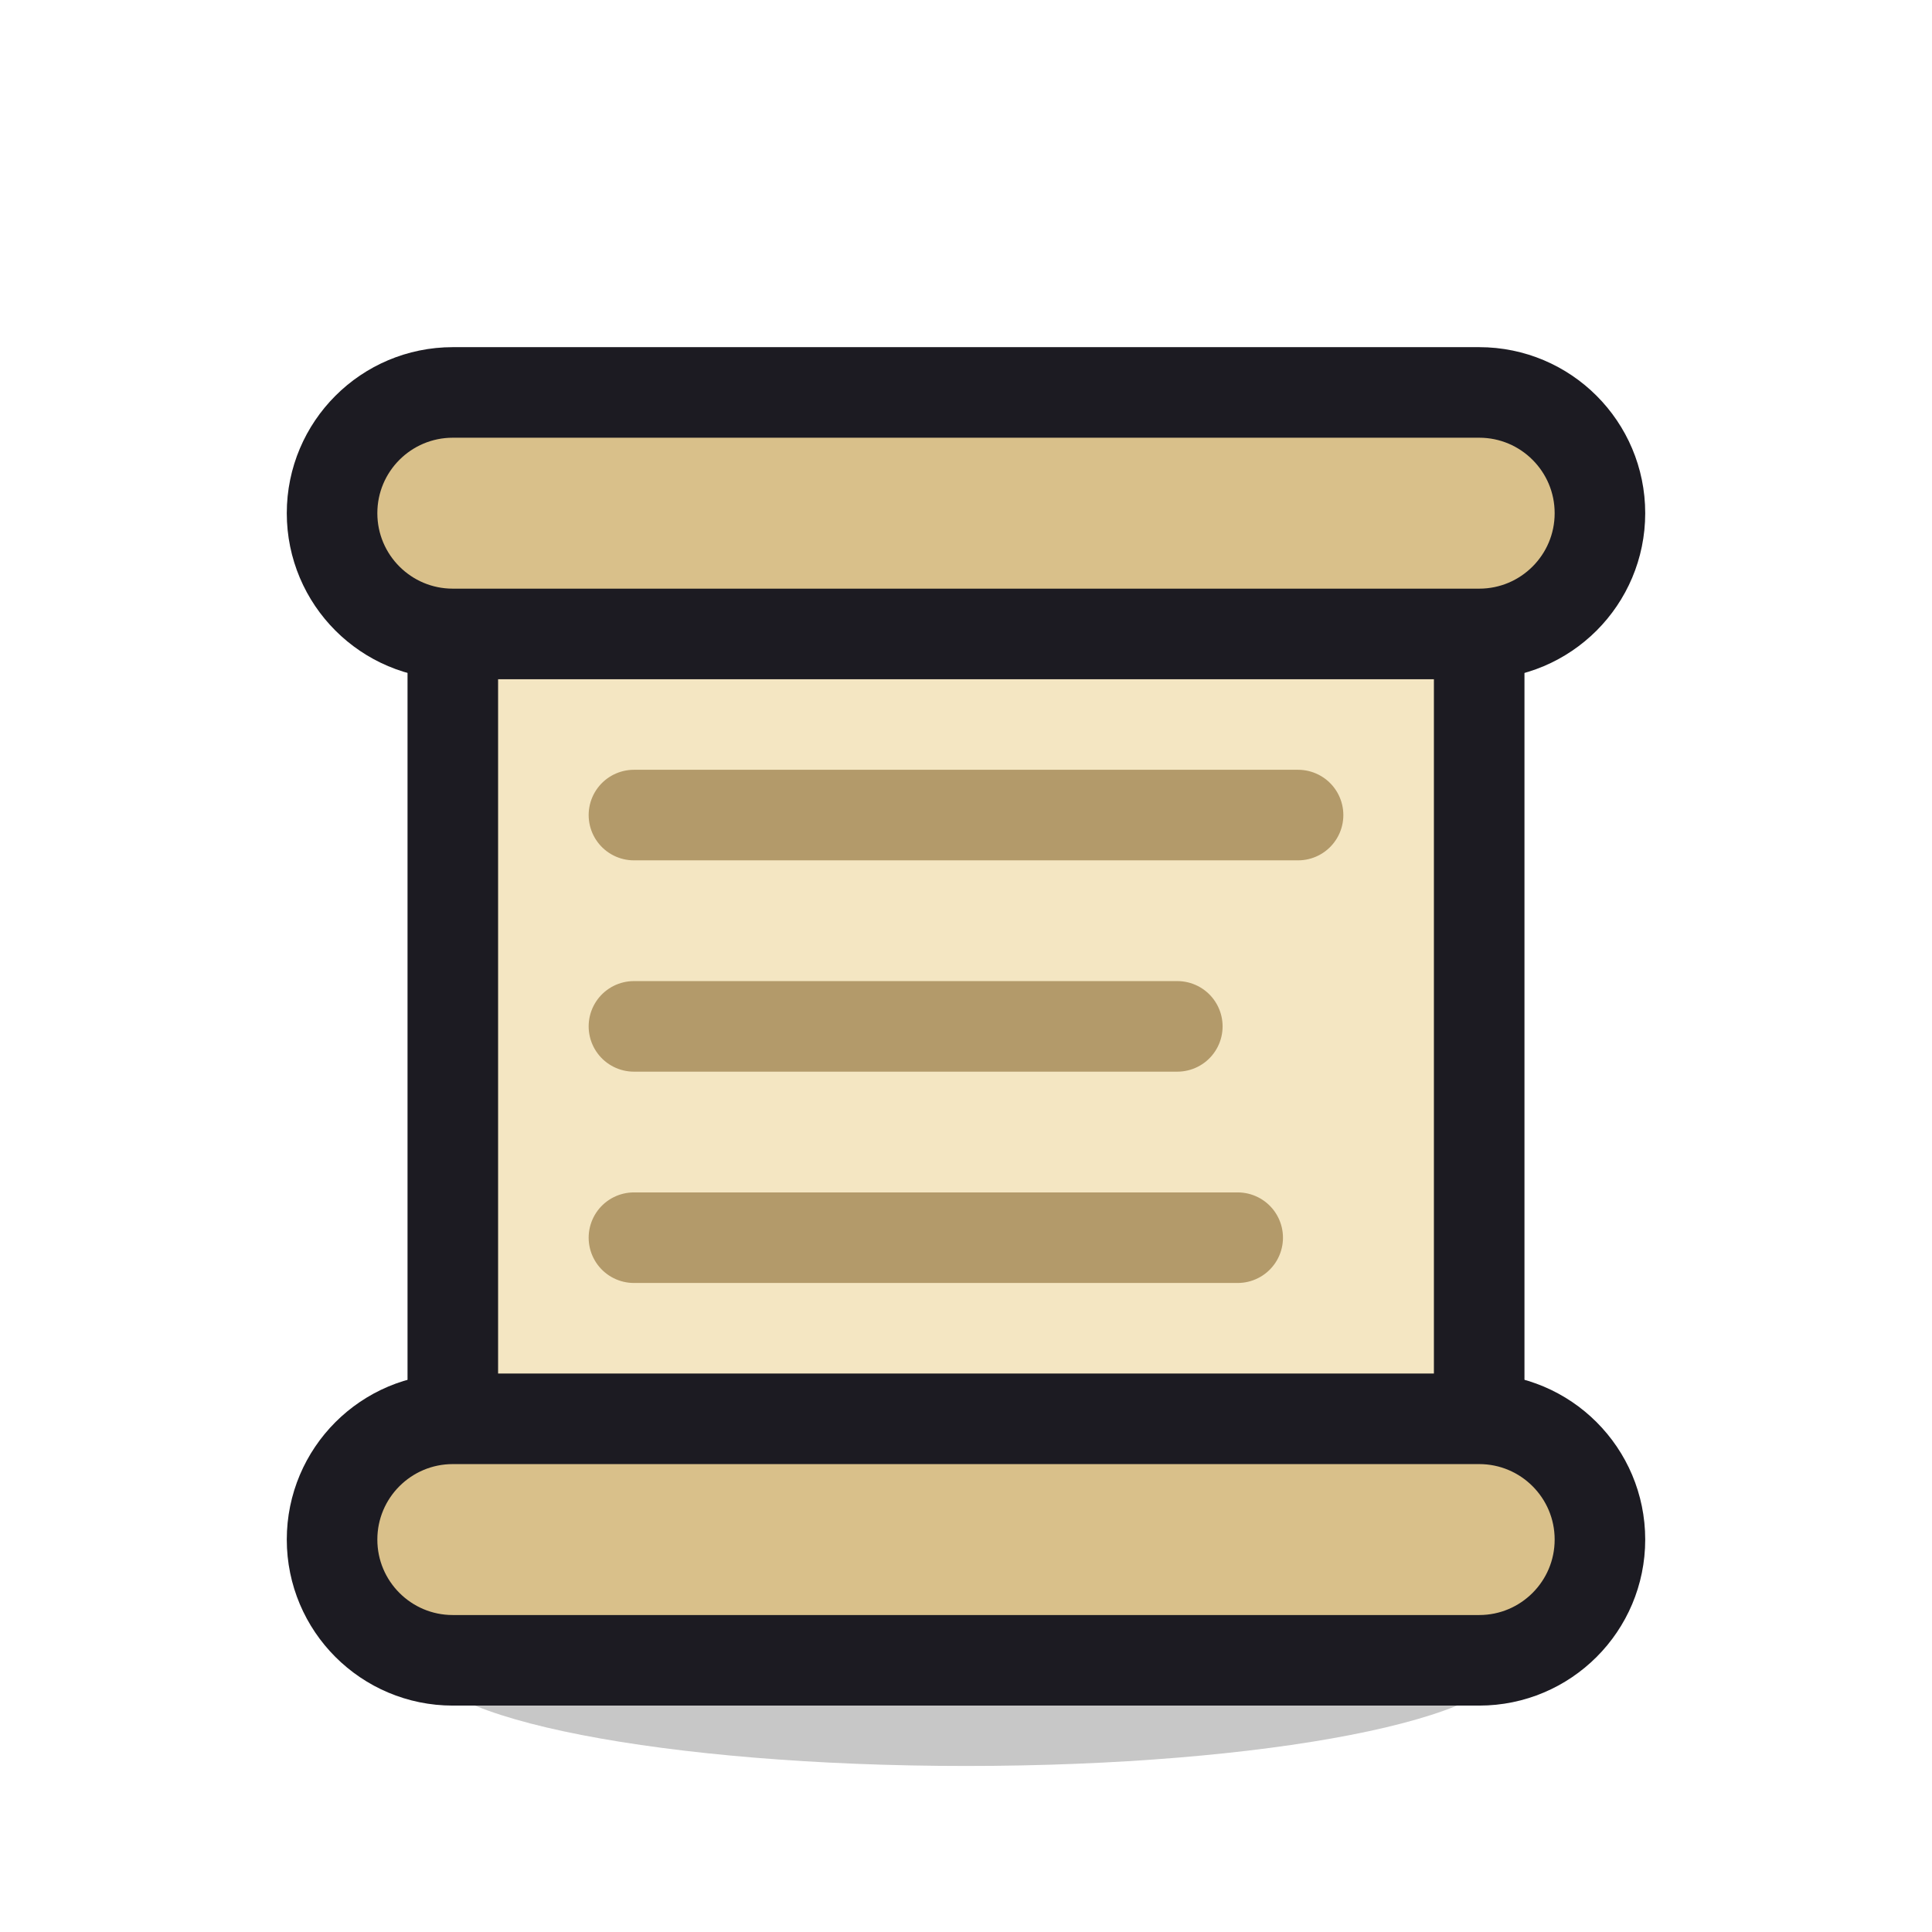
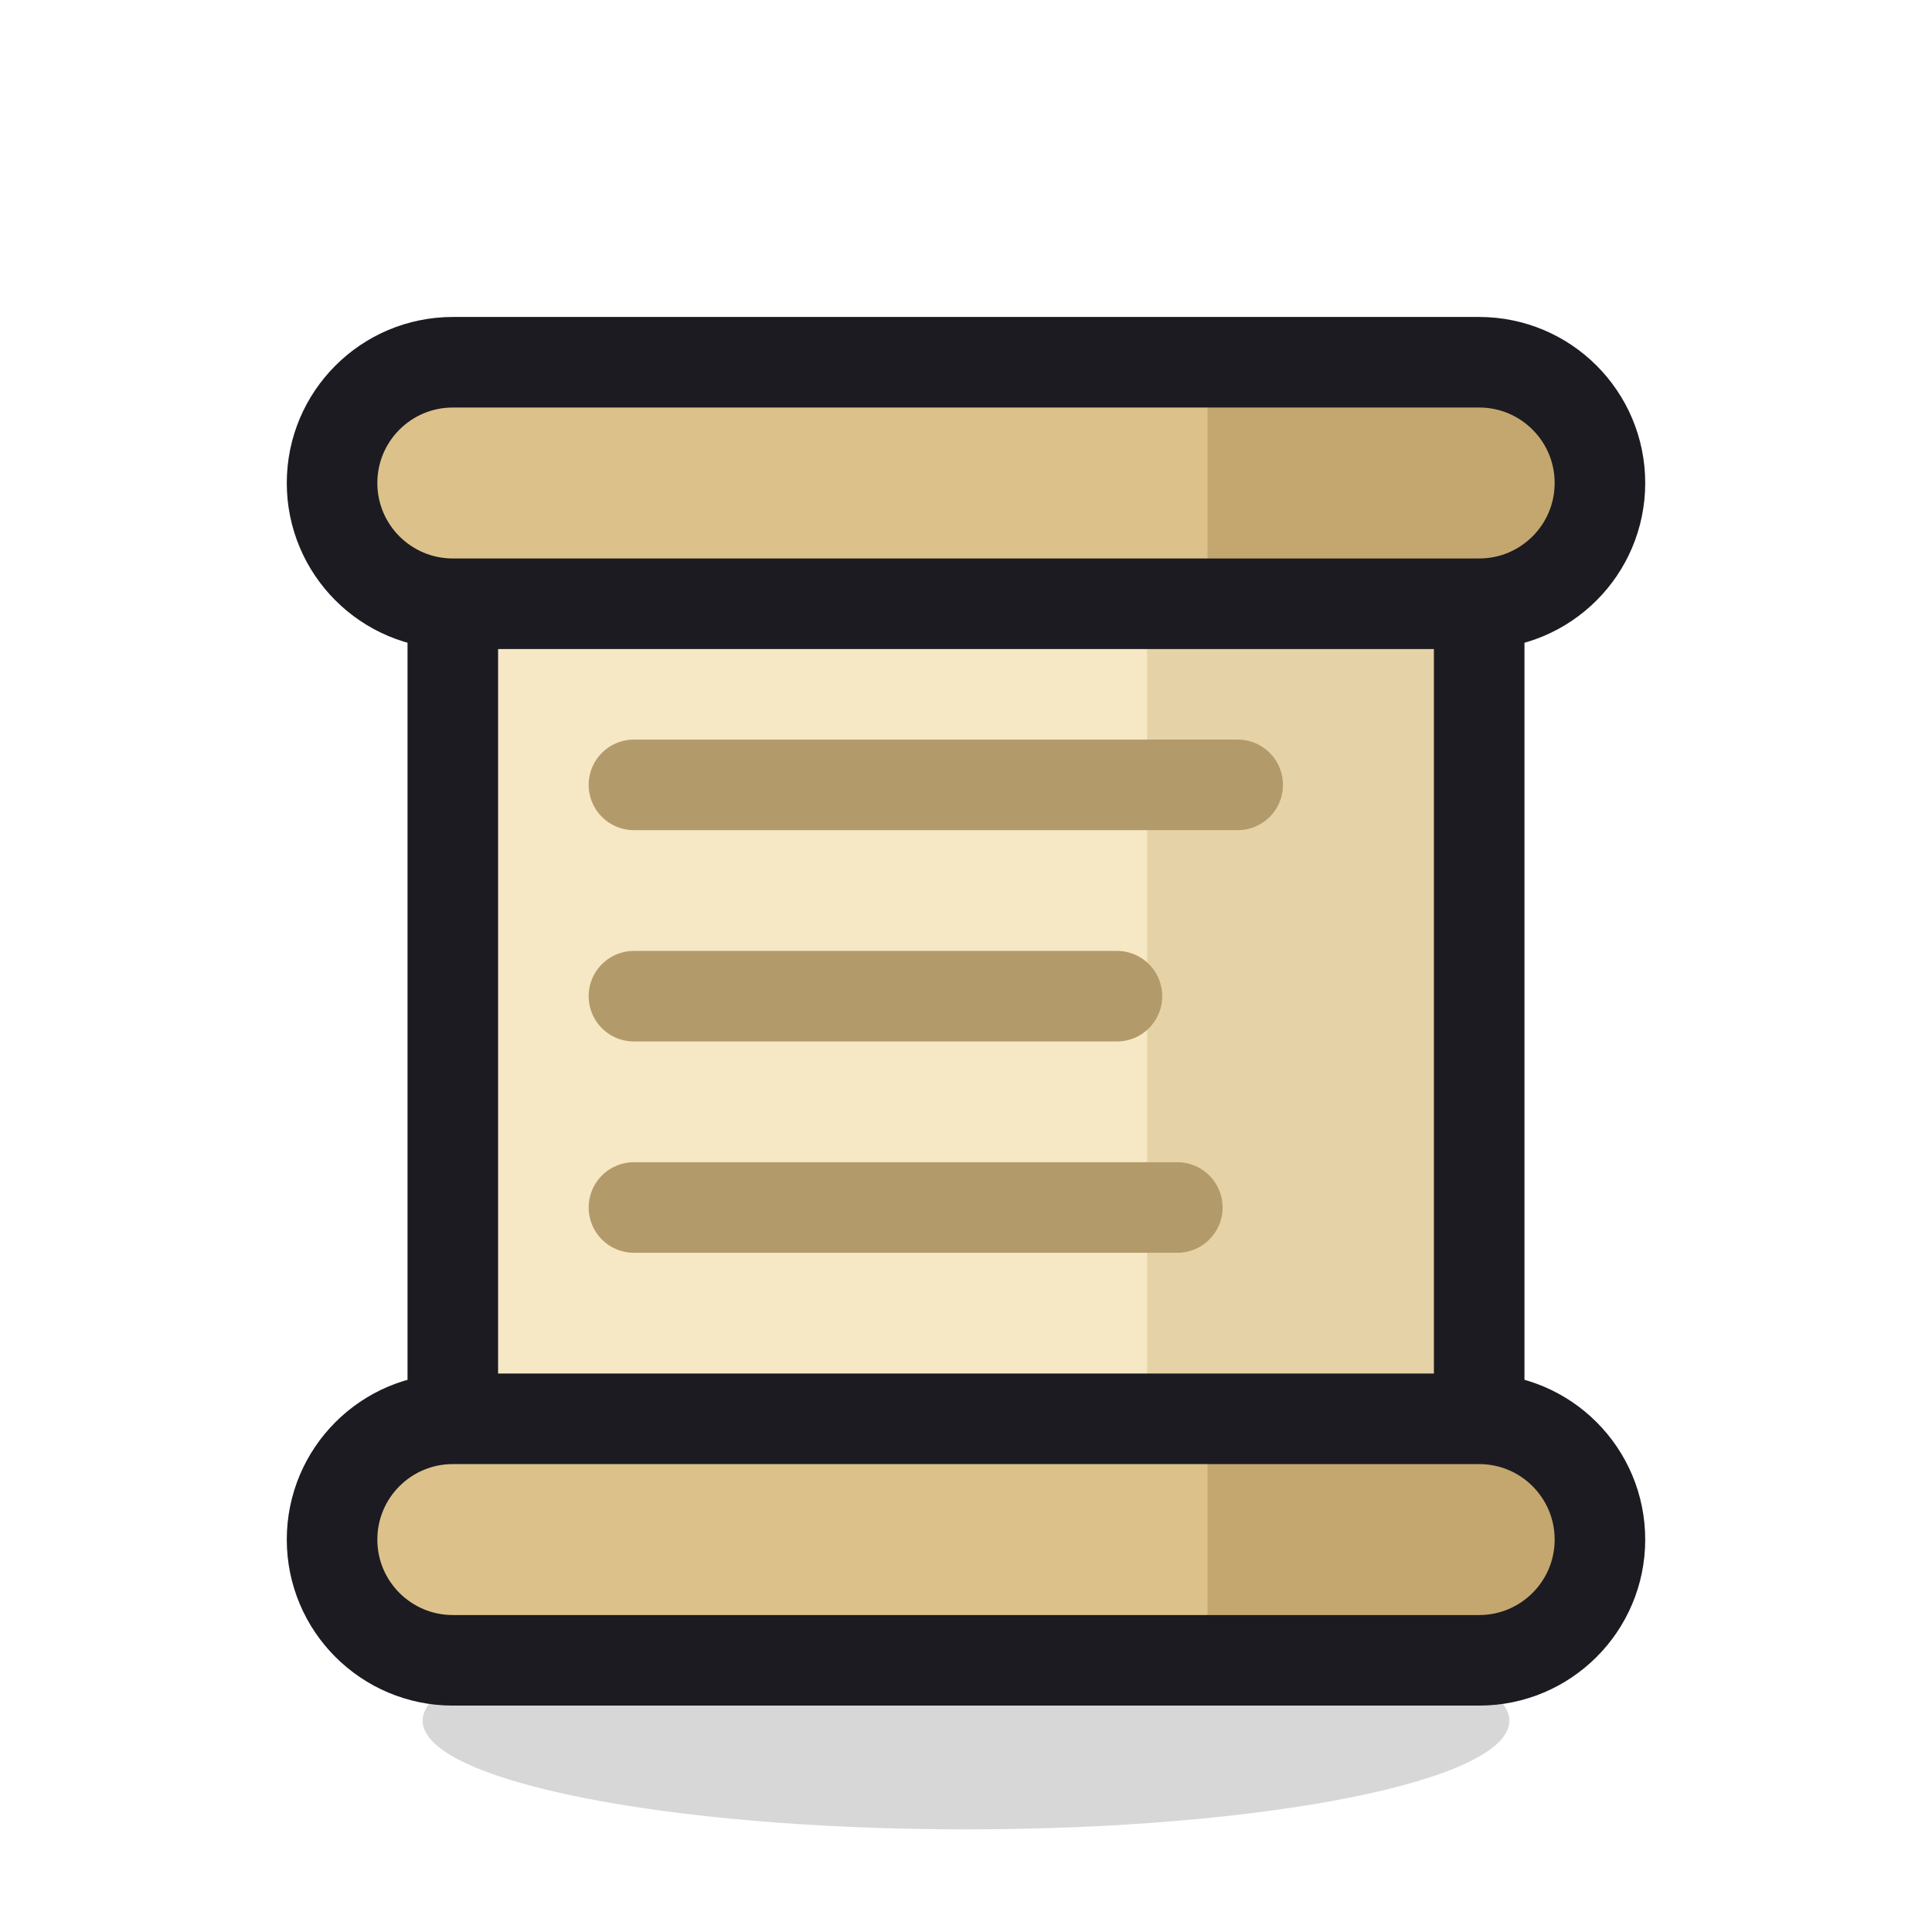
<svg xmlns="http://www.w3.org/2000/svg" width="64" height="64" viewBox="0 0 64 64">
-   <ellipse cx="32" cy="55" rx="18" ry="3.5" fill="#000" fill-opacity="0.22" />
-   <rect x="15" y="18" width="34" height="32" rx="2" fill="#f4e6c2" stroke="#1c1b22" stroke-width="3" stroke-linejoin="round" stroke-linecap="round" />
-   <path d="M21 27 L43 27 M21 34 L39 34 M21 41 L41 41" stroke="#b39a6a" stroke-width="3" stroke-linecap="round" />
-   <rect x="11" y="13" width="42" height="8" rx="4" fill="#d9c08a" stroke="#1c1b22" stroke-width="3" stroke-linejoin="round" stroke-linecap="round" />
-   <rect x="11" y="47" width="42" height="8" rx="4" fill="#d9c08a" stroke="#1c1b22" stroke-width="3" stroke-linejoin="round" stroke-linecap="round" />
+   <ellipse cx="32" cy="57" rx="18" ry="3.6" fill="#000" fill-opacity="0.16" />
+   <clipPath id="scp">
+     <rect x="15" y="17" width="34" height="33" rx="2" fill="#000" />
+   </clipPath>
+   <rect x="15" y="17" width="34" height="33" rx="2" fill="#f6e8c4" />
+   <rect x="38" y="0" width="64" height="64" fill="#e5d2a6" clip-path="url(#scp)" />
+   <rect x="15" y="17" width="34" height="33" rx="2" fill="none" stroke="#1c1b22" stroke-width="3" stroke-linejoin="round" stroke-linecap="round" />
+   <path d="M21 26 L41 26 M21 33 L37 33 M21 40 L39 40" stroke="#b39a6a" stroke-width="3" stroke-linecap="round" />
+   <clipPath id="sct">
+     <rect x="11" y="12" width="42" height="8" rx="4" fill="#000" />
+   </clipPath>
+   <rect x="11" y="12" width="42" height="8" rx="4" fill="#dcc28a" />
+   <rect x="40" y="0" width="64" height="64" fill="#c4a76e" clip-path="url(#sct)" />
+   <rect x="11" y="12" width="42" height="8" rx="4" fill="none" stroke="#1c1b22" stroke-width="3" stroke-linejoin="round" stroke-linecap="round" />
+   <clipPath id="scb">
+     <rect x="11" y="47" width="42" height="8" rx="4" fill="#000" />
+   </clipPath>
+   <rect x="11" y="47" width="42" height="8" rx="4" fill="#dcc28a" />
+   <rect x="40" y="0" width="64" height="64" fill="#c4a76e" clip-path="url(#scb)" />
+   <rect x="11" y="47" width="42" height="8" rx="4" fill="none" stroke="#1c1b22" stroke-width="3" stroke-linejoin="round" stroke-linecap="round" />
</svg>
